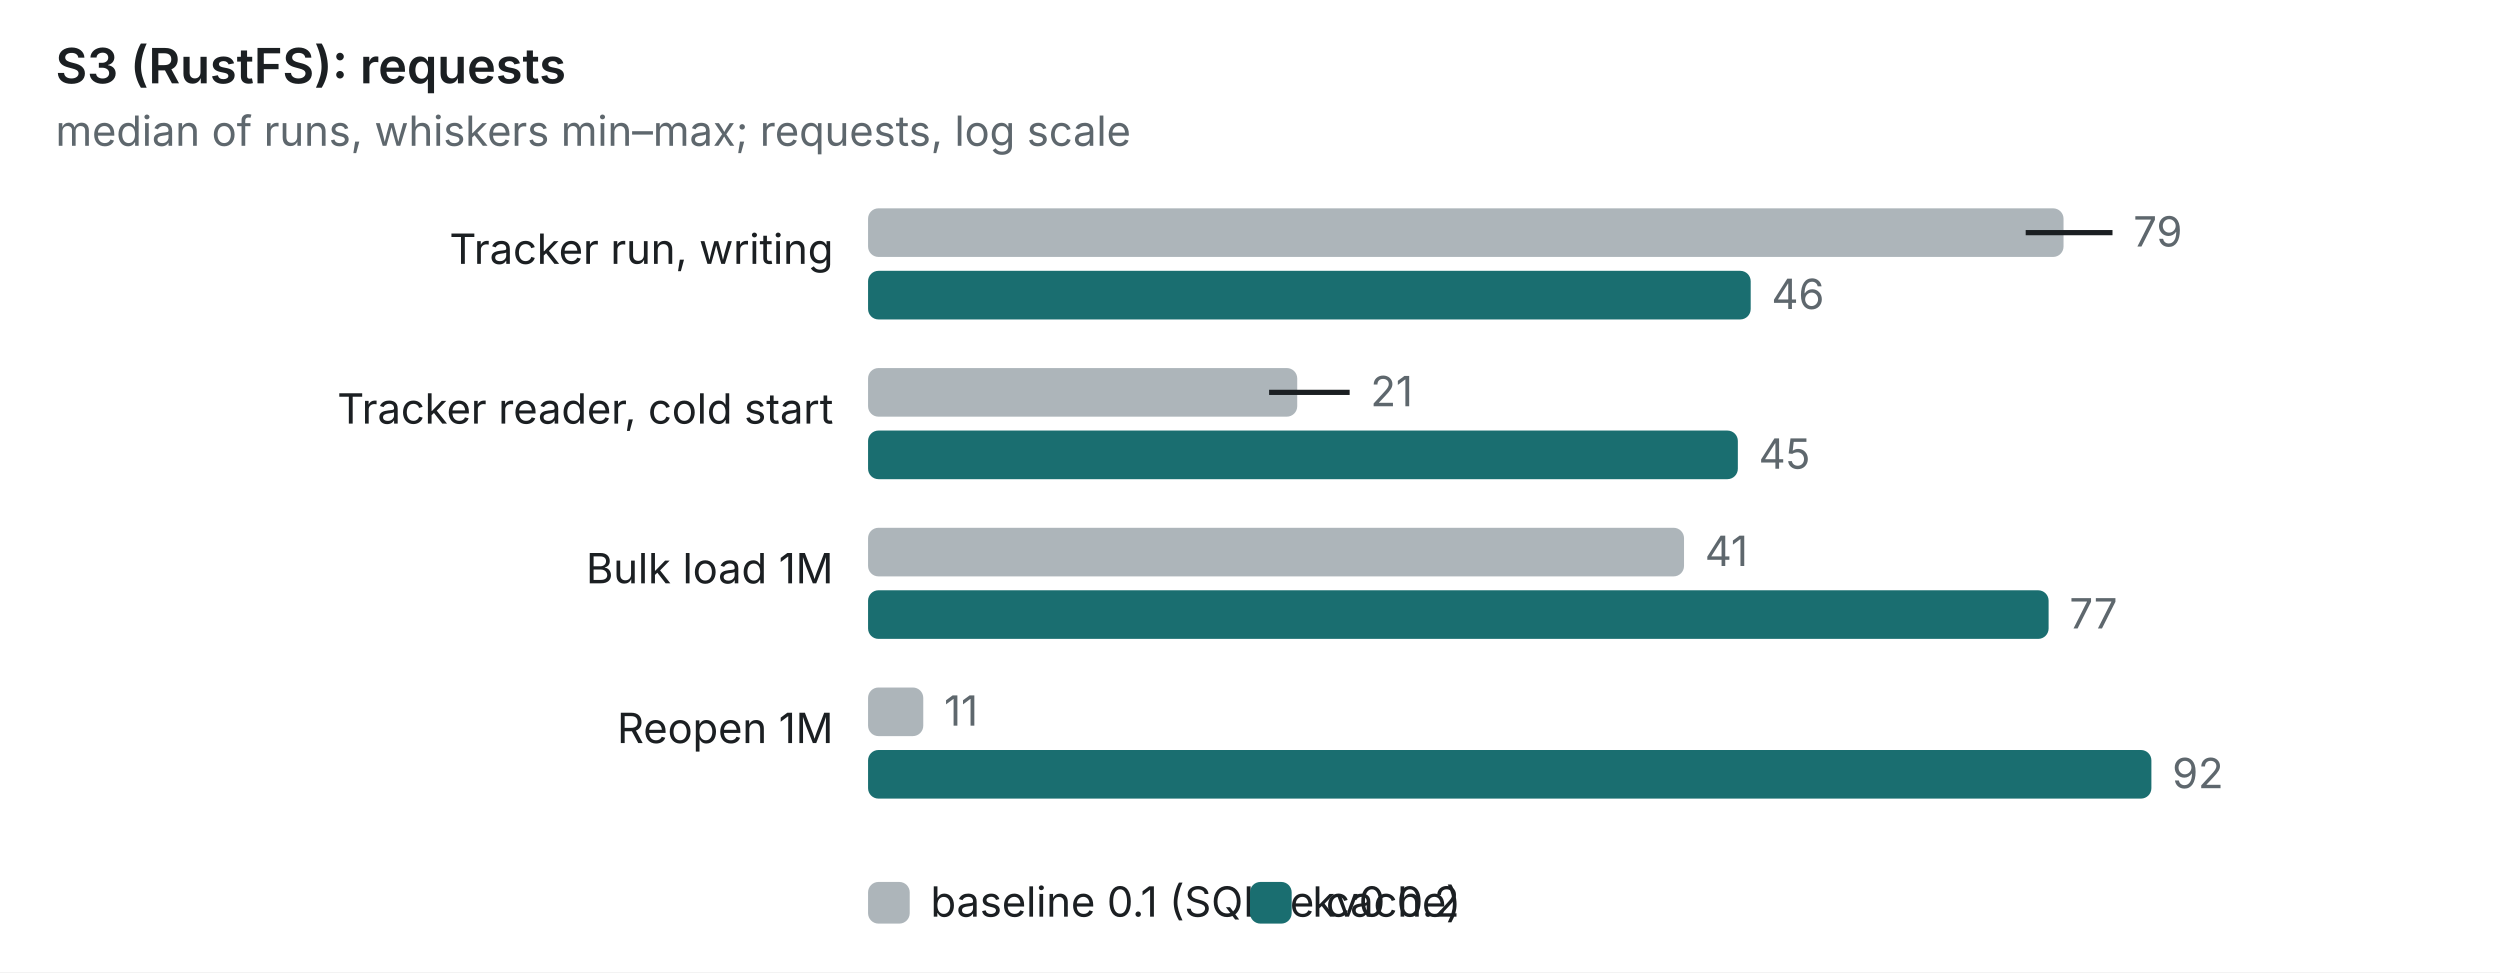
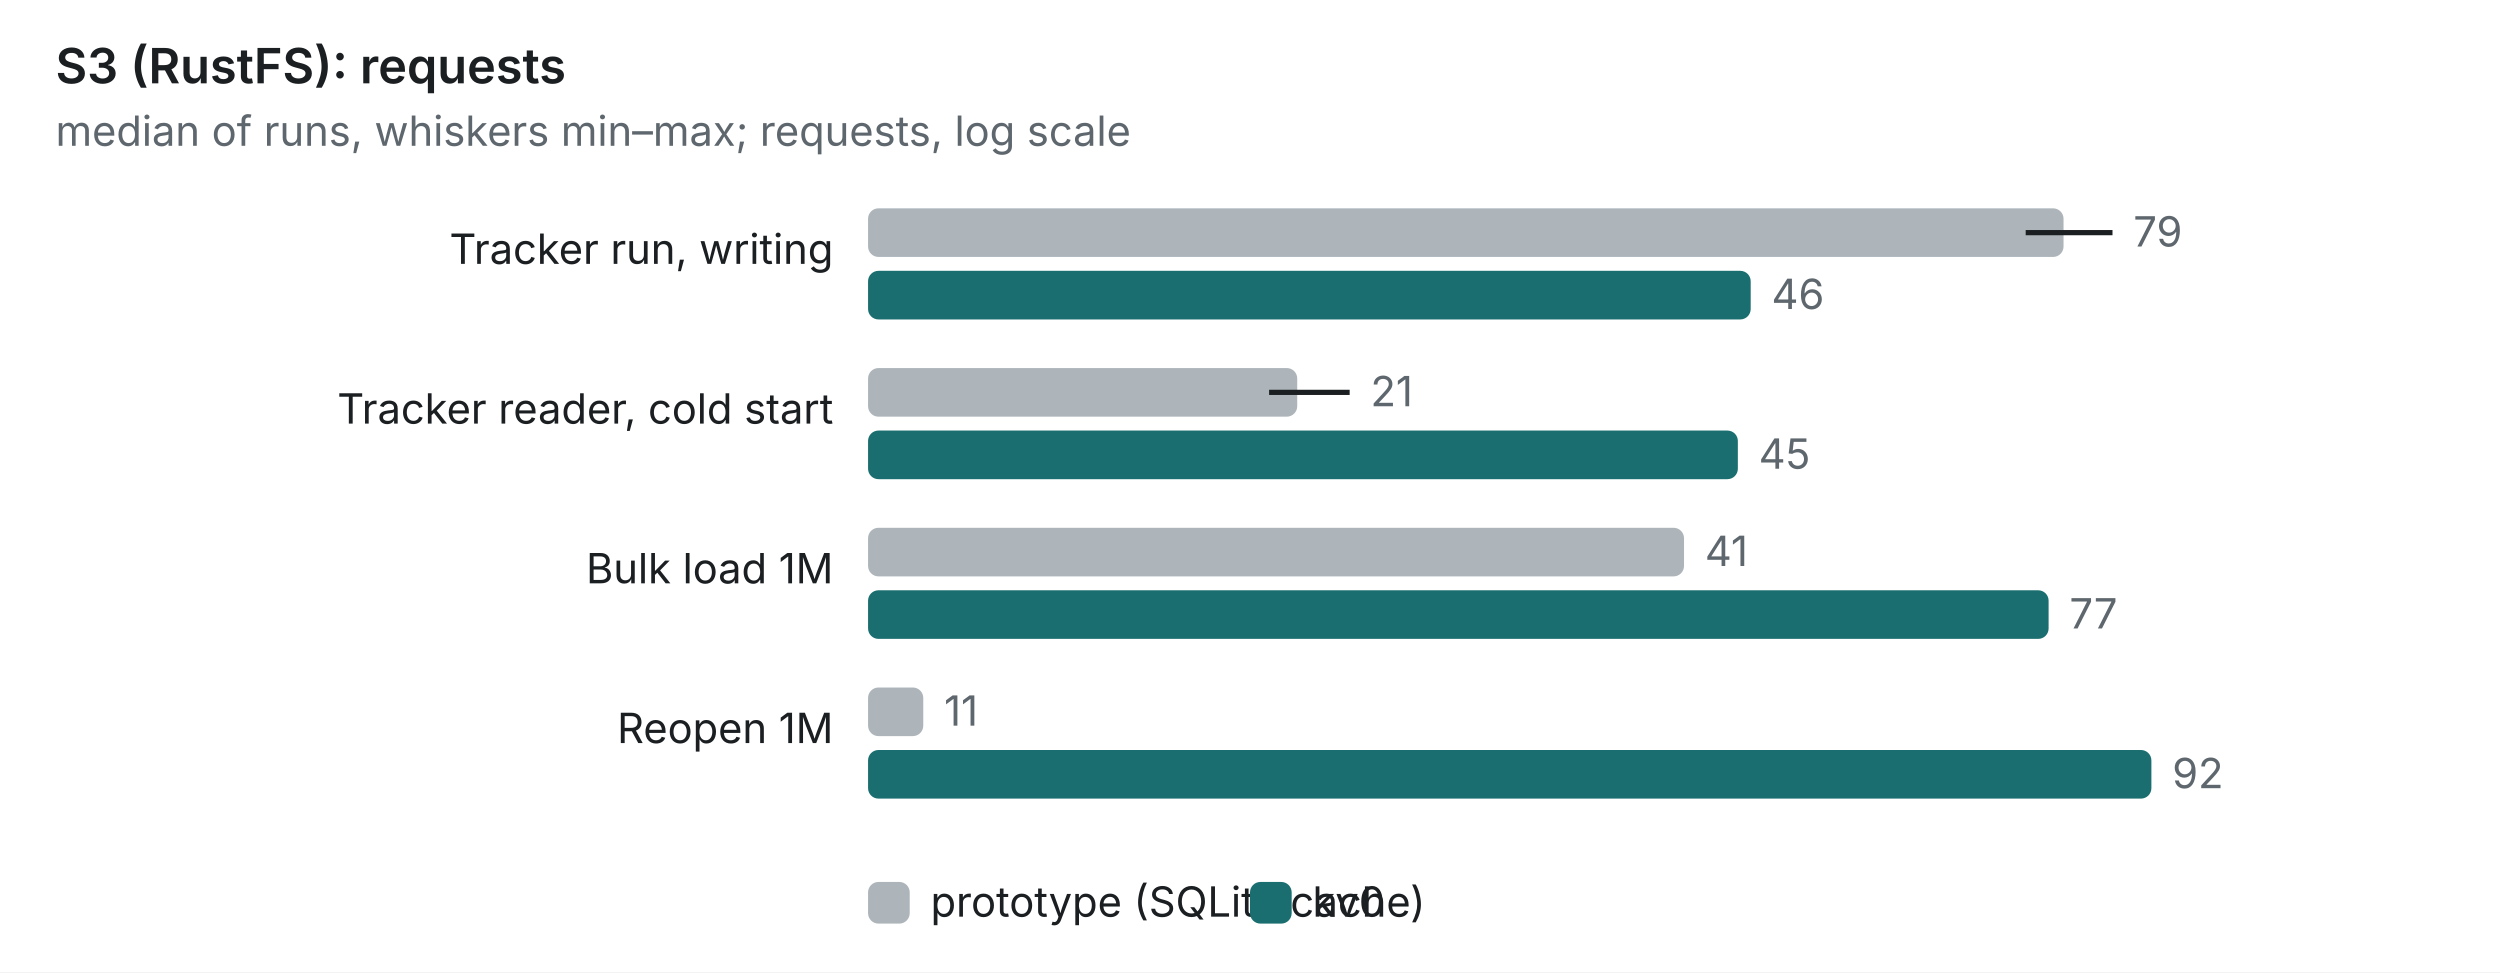
<svg xmlns="http://www.w3.org/2000/svg" viewBox="0 0 720 280" width="720" height="280" font-family="system-ui, -apple-system, Segoe UI, sans-serif" font-size="12">
  <rect width="720" height="280" fill="#FFFFFF" />
  <text x="16" y="24" font-size="14" font-weight="600" fill="#1B1F22">S3 (RustFS): requests</text>
  <text x="16" y="42" fill="#5E676D">median of runs, whiskers min–max; requests, log scale</text>
  <text x="240" y="76" text-anchor="end" fill="#1B1F22">Tracker run, writing</text>
  <rect x="250.0" y="60" width="344.3" height="14" rx="3" fill="#ADB5BA" />
  <line x1="583.4" x2="608.4" y1="67" y2="67" stroke="#1B1F22" stroke-width="1.5" />
  <text x="614.4" y="71" fill="#5E676D">79</text>
  <rect x="250.0" y="78" width="254.2" height="14" rx="3" fill="#1A6E70" />
  <line x1="504.2" x2="504.2" y1="85" y2="85" stroke="#1B1F22" stroke-width="1.5" />
  <text x="510.2" y="89" fill="#5E676D">46</text>
  <text x="240" y="122" text-anchor="end" fill="#1B1F22">Tracker reader, cold start</text>
  <rect x="250.0" y="106" width="123.6" height="14" rx="3" fill="#ADB5BA" />
  <line x1="365.5" x2="388.7" y1="113" y2="113" stroke="#1B1F22" stroke-width="1.5" />
  <text x="394.7" y="117" fill="#5E676D">21</text>
  <rect x="250.0" y="124" width="250.5" height="14" rx="3" fill="#1A6E70" />
  <line x1="500.5" x2="500.5" y1="131" y2="131" stroke="#1B1F22" stroke-width="1.5" />
  <text x="506.5" y="135" fill="#5E676D">45</text>
  <text x="240" y="168" text-anchor="end" fill="#1B1F22">Bulk load 1M</text>
  <rect x="250.0" y="152" width="235.0" height="14" rx="3" fill="#ADB5BA" />
  <line x1="485.0" x2="485.0" y1="159" y2="159" stroke="#1B1F22" stroke-width="1.5" />
  <text x="491.0" y="163" fill="#5E676D">41</text>
  <rect x="250.0" y="170" width="340.0" height="14" rx="3" fill="#1A6E70" />
  <line x1="590.0" x2="590.0" y1="177" y2="177" stroke="#1B1F22" stroke-width="1.5" />
  <text x="596.0" y="181" fill="#5E676D">77</text>
  <text x="240" y="214" text-anchor="end" fill="#1B1F22">Reopen 1M</text>
  <rect x="250.0" y="198" width="15.9" height="14" rx="3" fill="#ADB5BA" />
  <line x1="265.9" x2="265.9" y1="205" y2="205" stroke="#1B1F22" stroke-width="1.5" />
  <text x="271.9" y="209" fill="#5E676D">11</text>
  <rect x="250.0" y="216" width="369.6" height="14" rx="3" fill="#1A6E70" />
  <line x1="619.6" x2="619.6" y1="223" y2="223" stroke="#1B1F22" stroke-width="1.5" />
  <text x="625.6" y="227" fill="#5E676D">92</text>
  <rect x="250" y="254" width="12" height="12" rx="3" fill="#ADB5BA" />
-   <text x="268" y="264" fill="#1B1F22">baseline 0.1 (SQLite cache)</text>
+   <text x="268" y="264" fill="#1B1F22">prototype (SQLite cache)</text>
  <rect x="360" y="254" width="12" height="12" rx="3" fill="#1A6E70" />
-   <text x="378" y="264" fill="#1B1F22">kv0 0.2</text>
+   <text x="378" y="264" fill="#1B1F22">kv0</text>
</svg>
